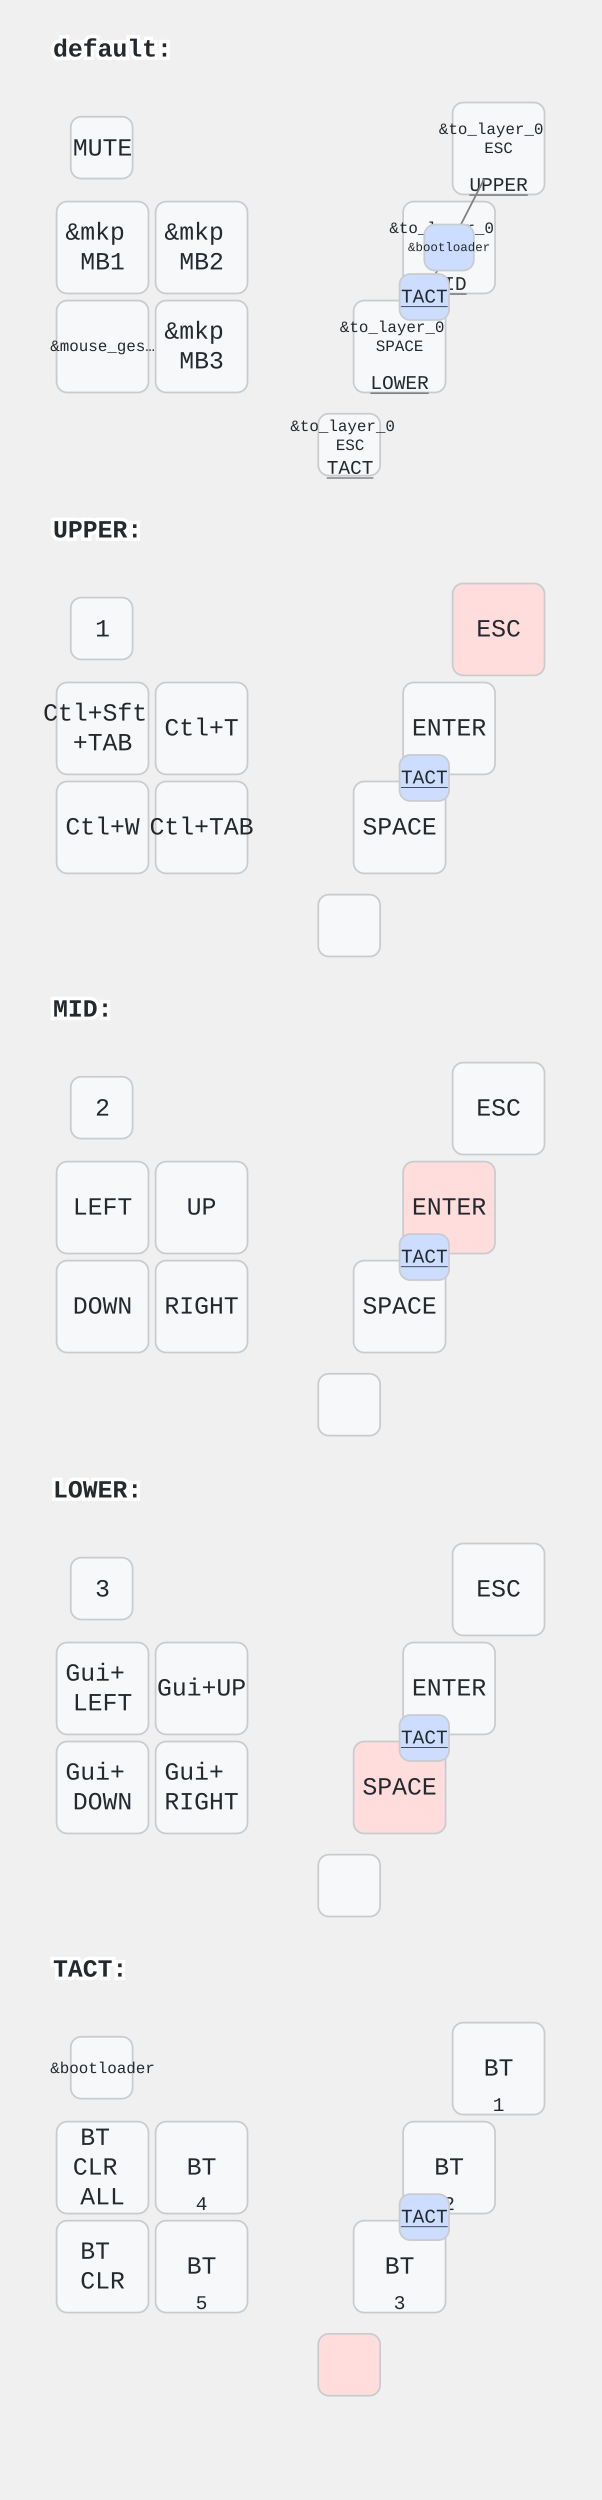
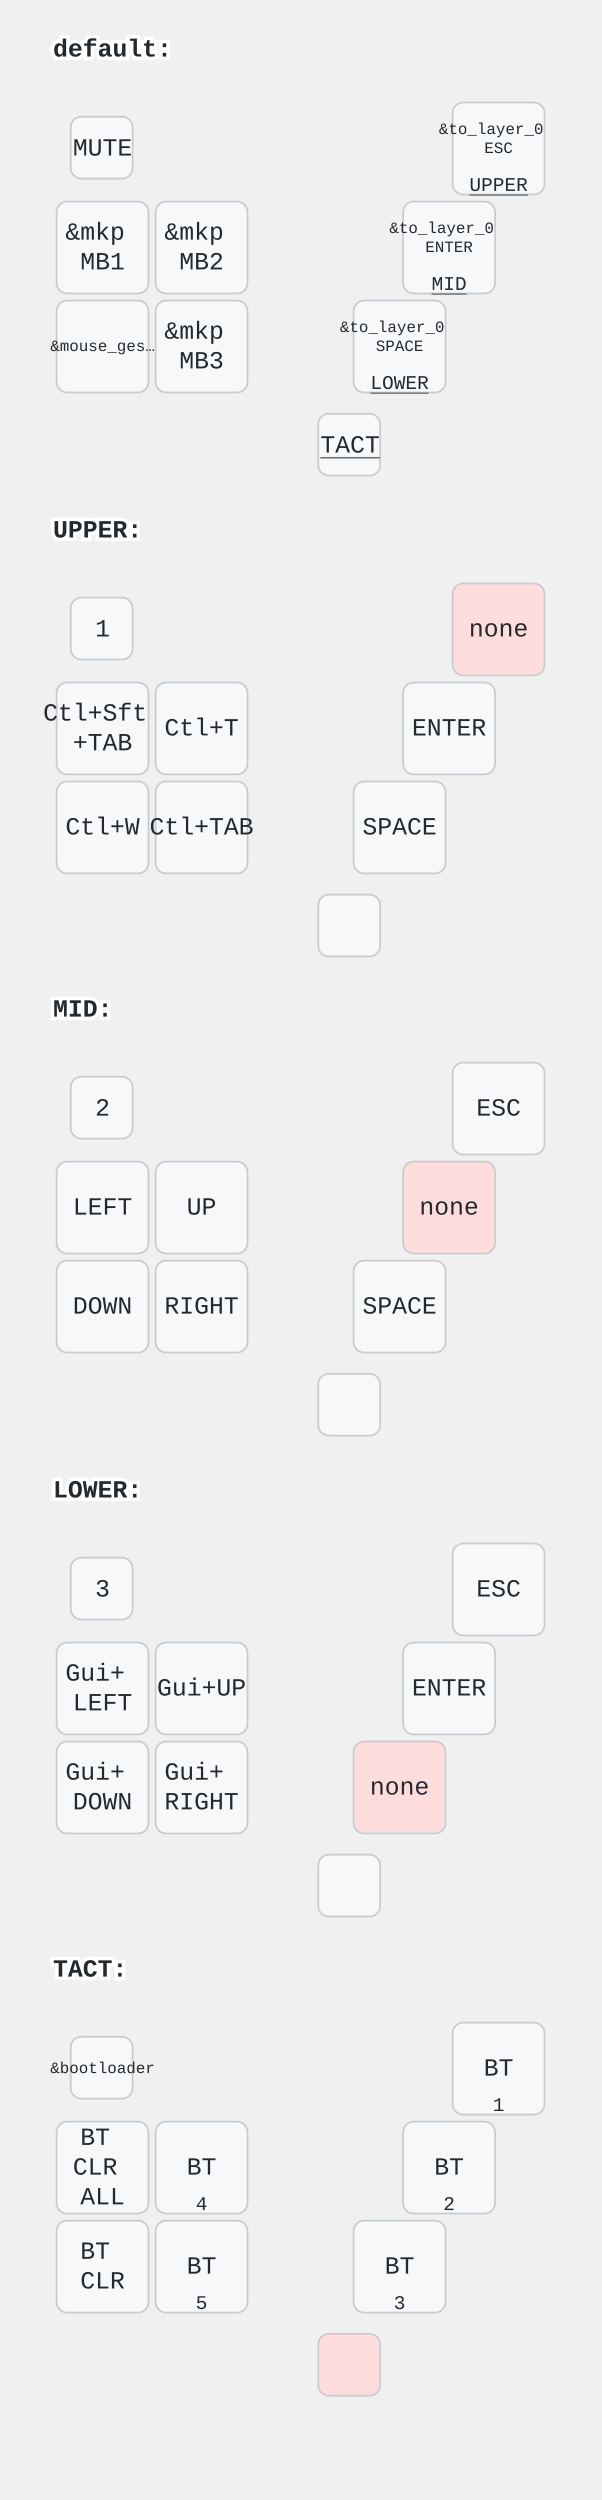
<svg xmlns="http://www.w3.org/2000/svg" width="340" height="1414" viewBox="0 0 340 1414" class="keymap">
  <style>/* inherit to force styles through use tags */
svg path {
    fill: inherit;
}

/* font and background color specifications */
svg.keymap {
    font-family: SFMono-Regular,Consolas,Liberation Mono,Menlo,monospace;
    font-size: 14px;
    font-kerning: normal;
    text-rendering: optimizeLegibility;
    fill: #24292e;
}

/* default key styling */
rect.key {
    fill: #f6f8fa;
}

rect.key, rect.combo {
    stroke: #c9cccf;
    stroke-width: 1;
}

/* default key side styling, only used is draw_key_sides is set */
rect.side {
    filter: brightness(90%);
}

/* color accent for combo boxes */
rect.combo, rect.combo-separate {
    fill: #cdf;
}

/* color accent for held keys */
rect.held, rect.combo.held {
    fill: #fdd;
}

/* color accent for ghost (optional) keys */
rect.ghost, rect.combo.ghost {
    stroke-dasharray: 4, 4;
    stroke-width: 2;
}

text {
    text-anchor: middle;
    dominant-baseline: middle;
}

/* styling for layer labels */
text.label {
    font-weight: bold;
    text-anchor: start;
    stroke: white;
    stroke-width: 4;
    paint-order: stroke;
}

/* styling for optional footer */
text.footer {
    text-anchor: end;
    dominant-baseline: auto;
    stroke: white;
    stroke-width: 4;
    paint-order: stroke;
}

/* styling for combo tap, and key non-tap label text */
text.combo, text.hold, text.shifted, text.left, text.right {
    font-size: 11px;
}

text.hold {
    text-anchor: middle;
    dominant-baseline: auto;
}

text.shifted {
    text-anchor: middle;
    dominant-baseline: hanging;
}

text.left {
    text-anchor: start;
}

text.right {
    text-anchor: end;
}

text.layer-activator {
    text-decoration: underline;
}

/* styling for hold/shifted label text in combo box */
text.combo.hold, text.combo.shifted, text.combo.left, text.combo.right {
    font-size: 8px;
}

/* lighter symbol for transparent keys */
text.trans {
    fill: #7b7e81;
}

/* styling for combo dendrons */
path.combo {
    stroke-width: 1;
    stroke: gray;
    fill: none;
}

/* Start Tabler Icons Cleanup */
/* cannot use height/width with glyphs */
.icon-tabler &gt; path {
    fill: inherit;
    stroke: inherit;
    stroke-width: 2;
}
/* hide tabler's default box */
.icon-tabler &gt; path[stroke="none"][fill="none"] {
    visibility: hidden;
}
/* End Tabler Icons Cleanup */
</style>
  <g transform="translate(30, 0)" class="layer-default">
    <text x="0" y="28" class="label" id="default">default:</text>
    <g transform="translate(0, 56)">
      <g transform="translate(28, 28)" class="key keypos-0">
        <rect rx="6" ry="6" x="-18" y="-18" width="35" height="35" class="key" />
        <text x="0" y="0" class="key tap">MUTE</text>
      </g>
      <g transform="translate(252, 28)" class="key keypos-1">
        <rect rx="6" ry="6" x="-26" y="-26" width="52" height="52" class="key" />
        <text x="0" y="0" class="key tap">
          <tspan x="0" dy="-1.2em" style="font-size: 64%">&amp;to_layer_0</tspan>
          <tspan x="0" dy="1.2em" style="font-size: 64%">ESC</tspan>
        </text>
        <a href="#UPPER">
          <text x="0" y="24" class="key hold layer-activator">UPPER</text>
        </a>
      </g>
      <g transform="translate(28, 84)" class="key keypos-2">
        <rect rx="6" ry="6" x="-26" y="-26" width="52" height="52" class="key" />
        <text x="0" y="0" class="key tap">
          <tspan x="0" dy="-0.6em">&amp;mkp</tspan>
          <tspan x="0" dy="1.2em">MB1</tspan>
        </text>
      </g>
      <g transform="translate(84, 84)" class="key keypos-3">
        <rect rx="6" ry="6" x="-26" y="-26" width="52" height="52" class="key" />
        <text x="0" y="0" class="key tap">
          <tspan x="0" dy="-0.6em">&amp;mkp</tspan>
          <tspan x="0" dy="1.2em">MB2</tspan>
        </text>
      </g>
      <g transform="translate(224, 84)" class="key keypos-4">
        <rect rx="6" ry="6" x="-26" y="-26" width="52" height="52" class="key" />
        <text x="0" y="0" class="key tap">
          <tspan x="0" dy="-1.2em" style="font-size: 64%">&amp;to_layer_0</tspan>
          <tspan x="0" dy="1.2em" style="font-size: 64%">ENTER</tspan>
        </text>
        <a href="#MID">
          <text x="0" y="24" class="key hold layer-activator">MID</text>
        </a>
      </g>
      <g transform="translate(28, 140)" class="key keypos-5">
        <rect rx="6" ry="6" x="-26" y="-26" width="52" height="52" class="key" />
        <text x="0" y="0" class="key tap">
          <tspan style="font-size: 64%">&amp;mouse_ges…</tspan>
        </text>
      </g>
      <g transform="translate(84, 140)" class="key keypos-6">
        <rect rx="6" ry="6" x="-26" y="-26" width="52" height="52" class="key" />
        <text x="0" y="0" class="key tap">
          <tspan x="0" dy="-0.6em">&amp;mkp</tspan>
          <tspan x="0" dy="1.2em">MB3</tspan>
        </text>
      </g>
      <g transform="translate(196, 140)" class="key keypos-7">
        <rect rx="6" ry="6" x="-26" y="-26" width="52" height="52" class="key" />
        <text x="0" y="0" class="key tap">
          <tspan x="0" dy="-1.2em" style="font-size: 64%">&amp;to_layer_0</tspan>
          <tspan x="0" dy="1.2em" style="font-size: 64%">SPACE</tspan>
        </text>
        <a href="#LOWER">
          <text x="0" y="24" class="key hold layer-activator">LOWER</text>
        </a>
      </g>
      <g transform="translate(168, 196)" class="key keypos-8">
        <rect rx="6" ry="6" x="-18" y="-18" width="35" height="35" class="key" />
-         <text x="0" y="0" class="key tap">
-           <tspan x="0" dy="-1.2em" style="font-size: 64%">&amp;to_layer_0</tspan>
-           <tspan x="0" dy="1.2em" style="font-size: 64%">ESC</tspan>
-         </text>
        <a href="#TACT">
-           <text x="0" y="16" class="key hold layer-activator">TACT</text>
-         </a>
-       </g>
-       <g class="combo combopos-0">
-         <path d="M224,84 l20,-39" class="combo" />
-         <path d="M224,84 l-20,39" class="combo" />
-         <rect rx="6" ry="6" x="210" y="71" width="28" height="26" class="combo" />
-         <text x="224" y="84" class="combo tap">
-           <tspan style="font-size: 64%">&amp;bootloader</tspan>
-         </text>
-       </g>
-       <g class="combo combopos-1">
-         <rect rx="6" ry="6" x="196" y="99" width="28" height="26" class="combo" />
-         <a href="#TACT">
-           <text x="210" y="112" class="combo tap layer-activator">TACT</text>
+           <text x="0" y="0" class="key tap layer-activator">TACT</text>
        </a>
      </g>
    </g>
  </g>
  <g transform="translate(30, 272)" class="layer-UPPER">
    <text x="0" y="28" class="label" id="UPPER">UPPER:</text>
    <g transform="translate(0, 56)">
      <g transform="translate(28, 28)" class="key keypos-0">
        <rect rx="6" ry="6" x="-18" y="-18" width="35" height="35" class="key" />
        <text x="0" y="0" class="key tap">1</text>
      </g>
      <g transform="translate(252, 28)" class="key held keypos-1">
        <rect rx="6" ry="6" x="-26" y="-26" width="52" height="52" class="key held" />
-         <text x="0" y="0" class="key held tap">ESC</text>
+         <text x="0" y="0" class="key held tap">none</text>
      </g>
      <g transform="translate(28, 84)" class="key keypos-2">
        <rect rx="6" ry="6" x="-26" y="-26" width="52" height="52" class="key" />
        <text x="0" y="0" class="key tap">
          <tspan x="0" dy="-0.6em">Ctl+Sft</tspan>
          <tspan x="0" dy="1.2em">+TAB</tspan>
        </text>
      </g>
      <g transform="translate(84, 84)" class="key keypos-3">
        <rect rx="6" ry="6" x="-26" y="-26" width="52" height="52" class="key" />
        <text x="0" y="0" class="key tap">Ctl+T</text>
      </g>
      <g transform="translate(224, 84)" class="key keypos-4">
        <rect rx="6" ry="6" x="-26" y="-26" width="52" height="52" class="key" />
        <text x="0" y="0" class="key tap">ENTER</text>
      </g>
      <g transform="translate(28, 140)" class="key keypos-5">
        <rect rx="6" ry="6" x="-26" y="-26" width="52" height="52" class="key" />
        <text x="0" y="0" class="key tap">Ctl+W</text>
      </g>
      <g transform="translate(84, 140)" class="key keypos-6">
        <rect rx="6" ry="6" x="-26" y="-26" width="52" height="52" class="key" />
        <text x="0" y="0" class="key tap">Ctl+TAB</text>
      </g>
      <g transform="translate(196, 140)" class="key keypos-7">
        <rect rx="6" ry="6" x="-26" y="-26" width="52" height="52" class="key" />
        <text x="0" y="0" class="key tap">SPACE</text>
      </g>
      <g transform="translate(168, 196)" class="key keypos-8">
        <rect rx="6" ry="6" x="-18" y="-18" width="35" height="35" class="key" />
      </g>
-       <g class="combo combopos-0">
-         <rect rx="6" ry="6" x="196" y="99" width="28" height="26" class="combo" />
-         <a href="#TACT">
-           <text x="210" y="112" class="combo tap layer-activator">TACT</text>
-         </a>
-       </g>
    </g>
  </g>
  <g transform="translate(30, 543)" class="layer-MID">
    <text x="0" y="28" class="label" id="MID">MID:</text>
    <g transform="translate(0, 56)">
      <g transform="translate(28, 28)" class="key keypos-0">
        <rect rx="6" ry="6" x="-18" y="-18" width="35" height="35" class="key" />
        <text x="0" y="0" class="key tap">2</text>
      </g>
      <g transform="translate(252, 28)" class="key keypos-1">
        <rect rx="6" ry="6" x="-26" y="-26" width="52" height="52" class="key" />
        <text x="0" y="0" class="key tap">ESC</text>
      </g>
      <g transform="translate(28, 84)" class="key keypos-2">
        <rect rx="6" ry="6" x="-26" y="-26" width="52" height="52" class="key" />
        <text x="0" y="0" class="key tap">LEFT</text>
      </g>
      <g transform="translate(84, 84)" class="key keypos-3">
        <rect rx="6" ry="6" x="-26" y="-26" width="52" height="52" class="key" />
        <text x="0" y="0" class="key tap">UP</text>
      </g>
      <g transform="translate(224, 84)" class="key held keypos-4">
        <rect rx="6" ry="6" x="-26" y="-26" width="52" height="52" class="key held" />
-         <text x="0" y="0" class="key held tap">ENTER</text>
+         <text x="0" y="0" class="key held tap">none</text>
      </g>
      <g transform="translate(28, 140)" class="key keypos-5">
        <rect rx="6" ry="6" x="-26" y="-26" width="52" height="52" class="key" />
        <text x="0" y="0" class="key tap">DOWN</text>
      </g>
      <g transform="translate(84, 140)" class="key keypos-6">
        <rect rx="6" ry="6" x="-26" y="-26" width="52" height="52" class="key" />
        <text x="0" y="0" class="key tap">RIGHT</text>
      </g>
      <g transform="translate(196, 140)" class="key keypos-7">
        <rect rx="6" ry="6" x="-26" y="-26" width="52" height="52" class="key" />
        <text x="0" y="0" class="key tap">SPACE</text>
      </g>
      <g transform="translate(168, 196)" class="key keypos-8">
        <rect rx="6" ry="6" x="-18" y="-18" width="35" height="35" class="key" />
-       </g>
-       <g class="combo combopos-0">
-         <rect rx="6" ry="6" x="196" y="99" width="28" height="26" class="combo" />
-         <a href="#TACT">
-           <text x="210" y="112" class="combo tap layer-activator">TACT</text>
-         </a>
      </g>
    </g>
  </g>
  <g transform="translate(30, 815)" class="layer-LOWER">
    <text x="0" y="28" class="label" id="LOWER">LOWER:</text>
    <g transform="translate(0, 56)">
      <g transform="translate(28, 28)" class="key keypos-0">
        <rect rx="6" ry="6" x="-18" y="-18" width="35" height="35" class="key" />
        <text x="0" y="0" class="key tap">3</text>
      </g>
      <g transform="translate(252, 28)" class="key keypos-1">
        <rect rx="6" ry="6" x="-26" y="-26" width="52" height="52" class="key" />
        <text x="0" y="0" class="key tap">ESC</text>
      </g>
      <g transform="translate(28, 84)" class="key keypos-2">
        <rect rx="6" ry="6" x="-26" y="-26" width="52" height="52" class="key" />
        <text x="0" y="0" class="key tap">
          <tspan x="0" dy="-0.6em">Gui+</tspan>
          <tspan x="0" dy="1.2em">LEFT</tspan>
        </text>
      </g>
      <g transform="translate(84, 84)" class="key keypos-3">
        <rect rx="6" ry="6" x="-26" y="-26" width="52" height="52" class="key" />
        <text x="0" y="0" class="key tap">Gui+UP</text>
      </g>
      <g transform="translate(224, 84)" class="key keypos-4">
        <rect rx="6" ry="6" x="-26" y="-26" width="52" height="52" class="key" />
        <text x="0" y="0" class="key tap">ENTER</text>
      </g>
      <g transform="translate(28, 140)" class="key keypos-5">
        <rect rx="6" ry="6" x="-26" y="-26" width="52" height="52" class="key" />
        <text x="0" y="0" class="key tap">
          <tspan x="0" dy="-0.6em">Gui+</tspan>
          <tspan x="0" dy="1.2em">DOWN</tspan>
        </text>
      </g>
      <g transform="translate(84, 140)" class="key keypos-6">
        <rect rx="6" ry="6" x="-26" y="-26" width="52" height="52" class="key" />
        <text x="0" y="0" class="key tap">
          <tspan x="0" dy="-0.6em">Gui+</tspan>
          <tspan x="0" dy="1.2em">RIGHT</tspan>
        </text>
      </g>
      <g transform="translate(196, 140)" class="key held keypos-7">
        <rect rx="6" ry="6" x="-26" y="-26" width="52" height="52" class="key held" />
-         <text x="0" y="0" class="key held tap">SPACE</text>
+         <text x="0" y="0" class="key held tap">none</text>
      </g>
      <g transform="translate(168, 196)" class="key keypos-8">
        <rect rx="6" ry="6" x="-18" y="-18" width="35" height="35" class="key" />
-       </g>
-       <g class="combo combopos-0">
-         <rect rx="6" ry="6" x="196" y="99" width="28" height="26" class="combo" />
-         <a href="#TACT">
-           <text x="210" y="112" class="combo tap layer-activator">TACT</text>
-         </a>
      </g>
    </g>
  </g>
  <g transform="translate(30, 1086)" class="layer-TACT">
    <text x="0" y="28" class="label" id="TACT">TACT:</text>
    <g transform="translate(0, 56)">
      <g transform="translate(28, 28)" class="key keypos-0">
        <rect rx="6" ry="6" x="-18" y="-18" width="35" height="35" class="key" />
        <text x="0" y="0" class="key tap">
          <tspan style="font-size: 64%">&amp;bootloader</tspan>
        </text>
      </g>
      <g transform="translate(252, 28)" class="key keypos-1">
        <rect rx="6" ry="6" x="-26" y="-26" width="52" height="52" class="key" />
        <text x="0" y="0" class="key tap">BT</text>
        <text x="0" y="24" class="key hold">1</text>
      </g>
      <g transform="translate(28, 84)" class="key keypos-2">
        <rect rx="6" ry="6" x="-26" y="-26" width="52" height="52" class="key" />
        <text x="0" y="0" class="key tap">
          <tspan x="0" dy="-1.2em">BT</tspan>
          <tspan x="0" dy="1.2em">CLR</tspan>
          <tspan x="0" dy="1.2em">ALL</tspan>
        </text>
      </g>
      <g transform="translate(84, 84)" class="key keypos-3">
        <rect rx="6" ry="6" x="-26" y="-26" width="52" height="52" class="key" />
        <text x="0" y="0" class="key tap">BT</text>
        <text x="0" y="24" class="key hold">4</text>
      </g>
      <g transform="translate(224, 84)" class="key keypos-4">
        <rect rx="6" ry="6" x="-26" y="-26" width="52" height="52" class="key" />
        <text x="0" y="0" class="key tap">BT</text>
        <text x="0" y="24" class="key hold">2</text>
      </g>
      <g transform="translate(28, 140)" class="key keypos-5">
        <rect rx="6" ry="6" x="-26" y="-26" width="52" height="52" class="key" />
        <text x="0" y="0" class="key tap">
          <tspan x="0" dy="-0.6em">BT</tspan>
          <tspan x="0" dy="1.2em">CLR</tspan>
        </text>
      </g>
      <g transform="translate(84, 140)" class="key keypos-6">
        <rect rx="6" ry="6" x="-26" y="-26" width="52" height="52" class="key" />
        <text x="0" y="0" class="key tap">BT</text>
        <text x="0" y="24" class="key hold">5</text>
      </g>
      <g transform="translate(196, 140)" class="key keypos-7">
        <rect rx="6" ry="6" x="-26" y="-26" width="52" height="52" class="key" />
        <text x="0" y="0" class="key tap">BT</text>
        <text x="0" y="24" class="key hold">3</text>
      </g>
      <g transform="translate(168, 196)" class="key held keypos-8">
        <rect rx="6" ry="6" x="-18" y="-18" width="35" height="35" class="key held" />
      </g>
-       <g class="combo combopos-0">
-         <rect rx="6" ry="6" x="196" y="99" width="28" height="26" class="combo" />
-         <a href="#TACT">
-           <text x="210" y="112" class="combo tap layer-activator">TACT</text>
-         </a>
-       </g>
    </g>
  </g>
</svg>
